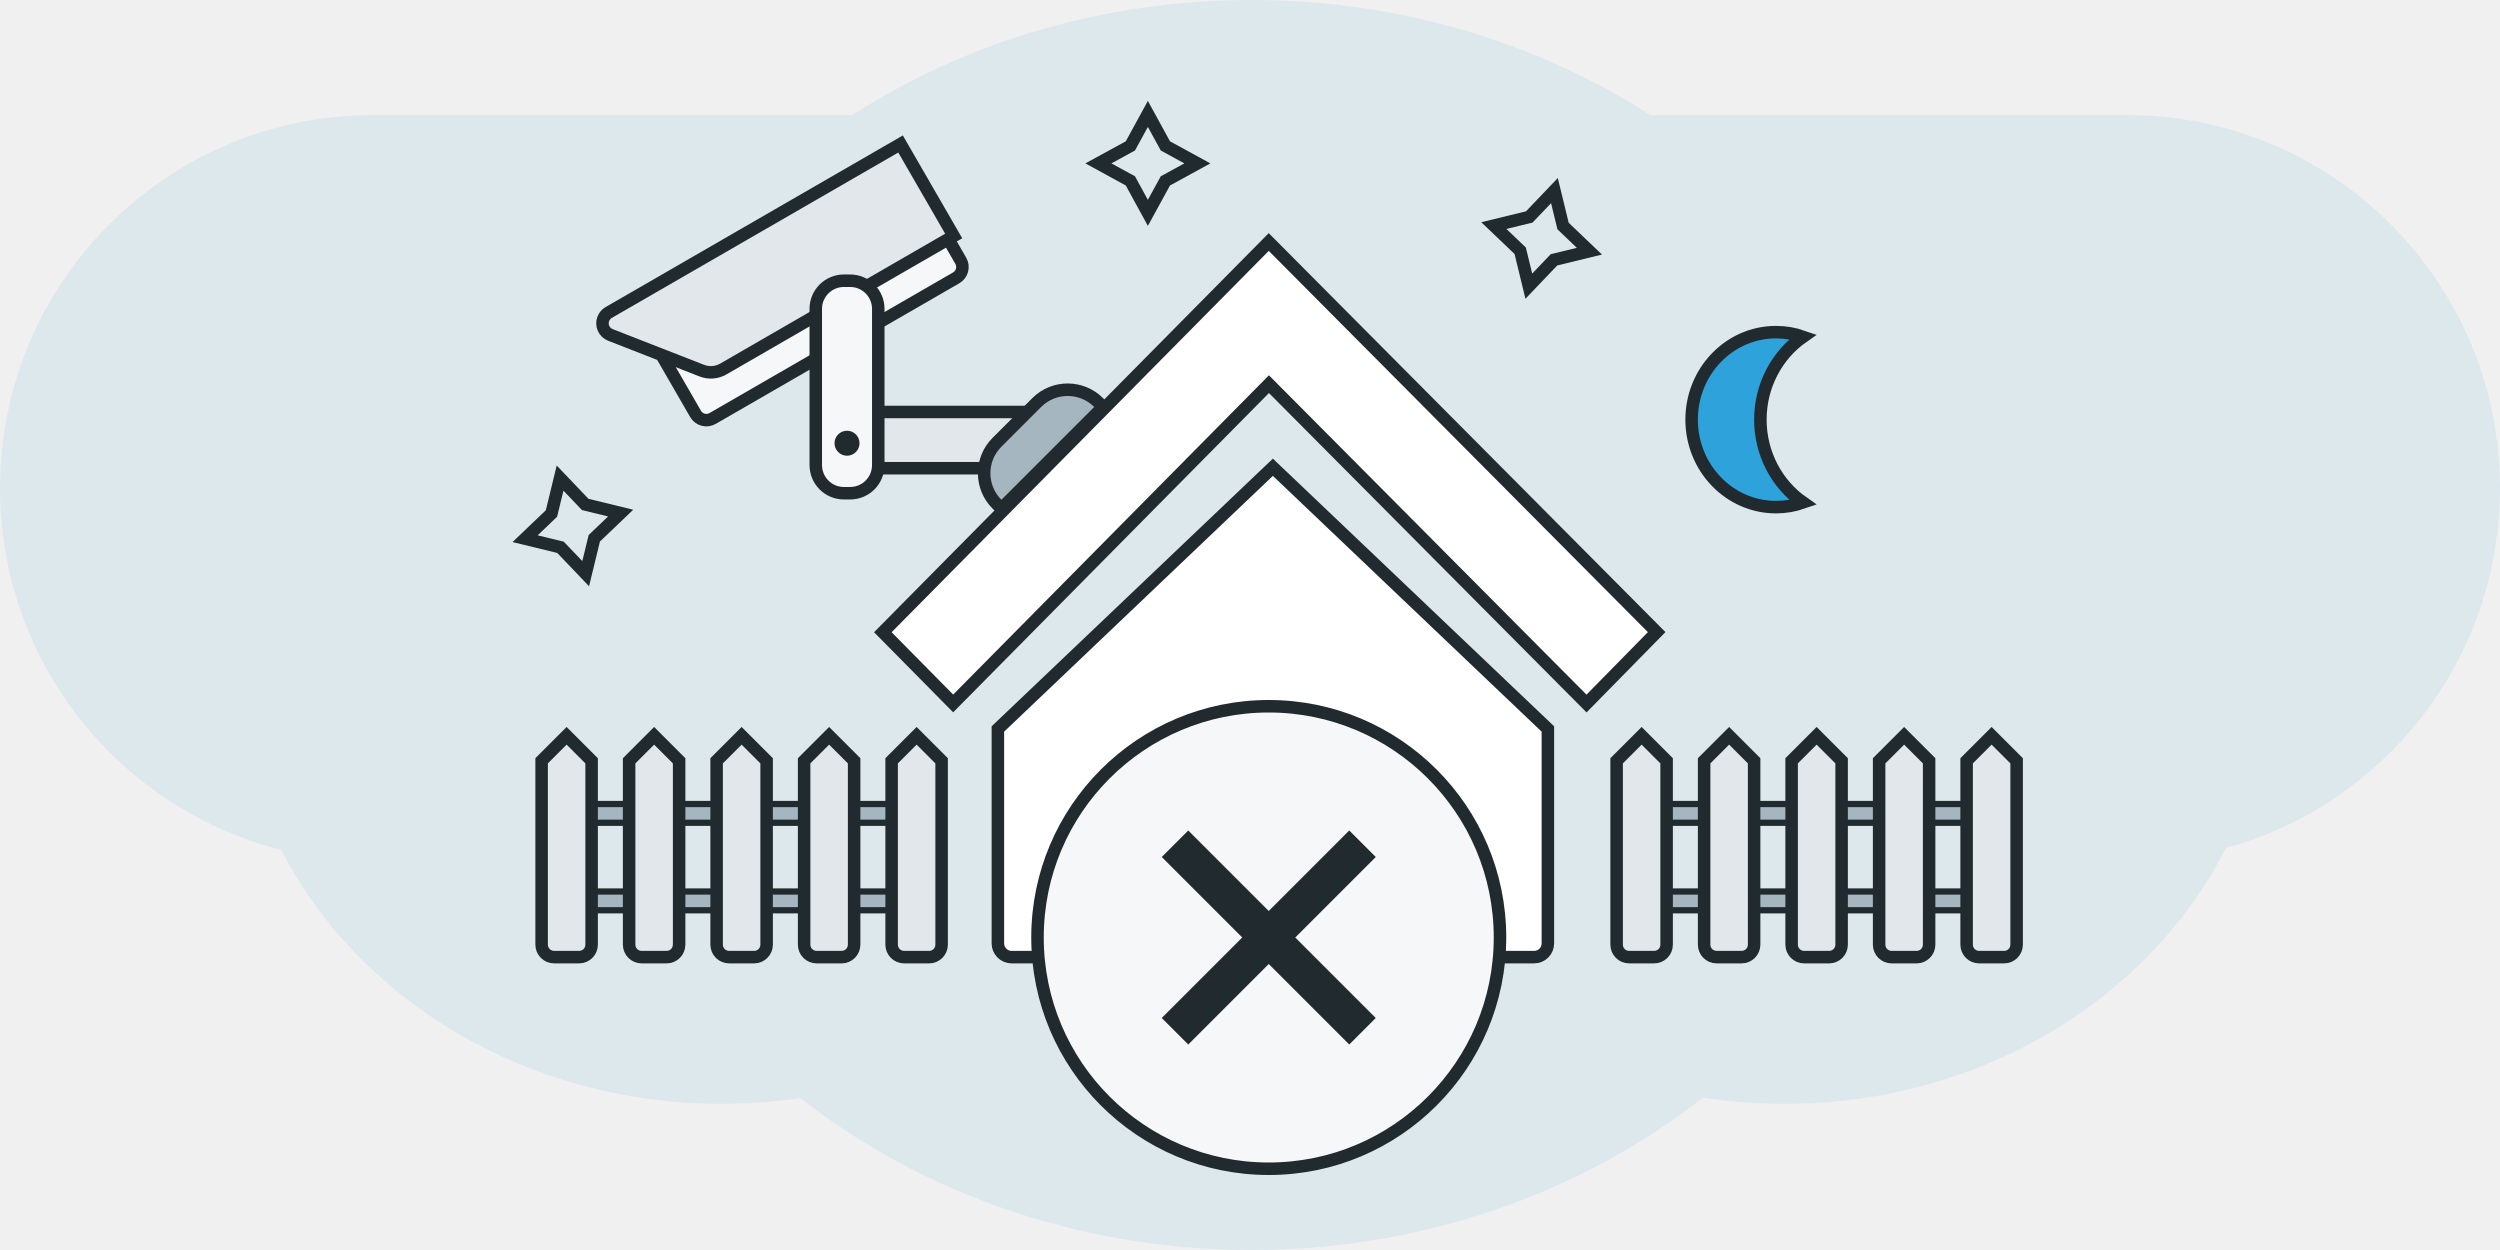
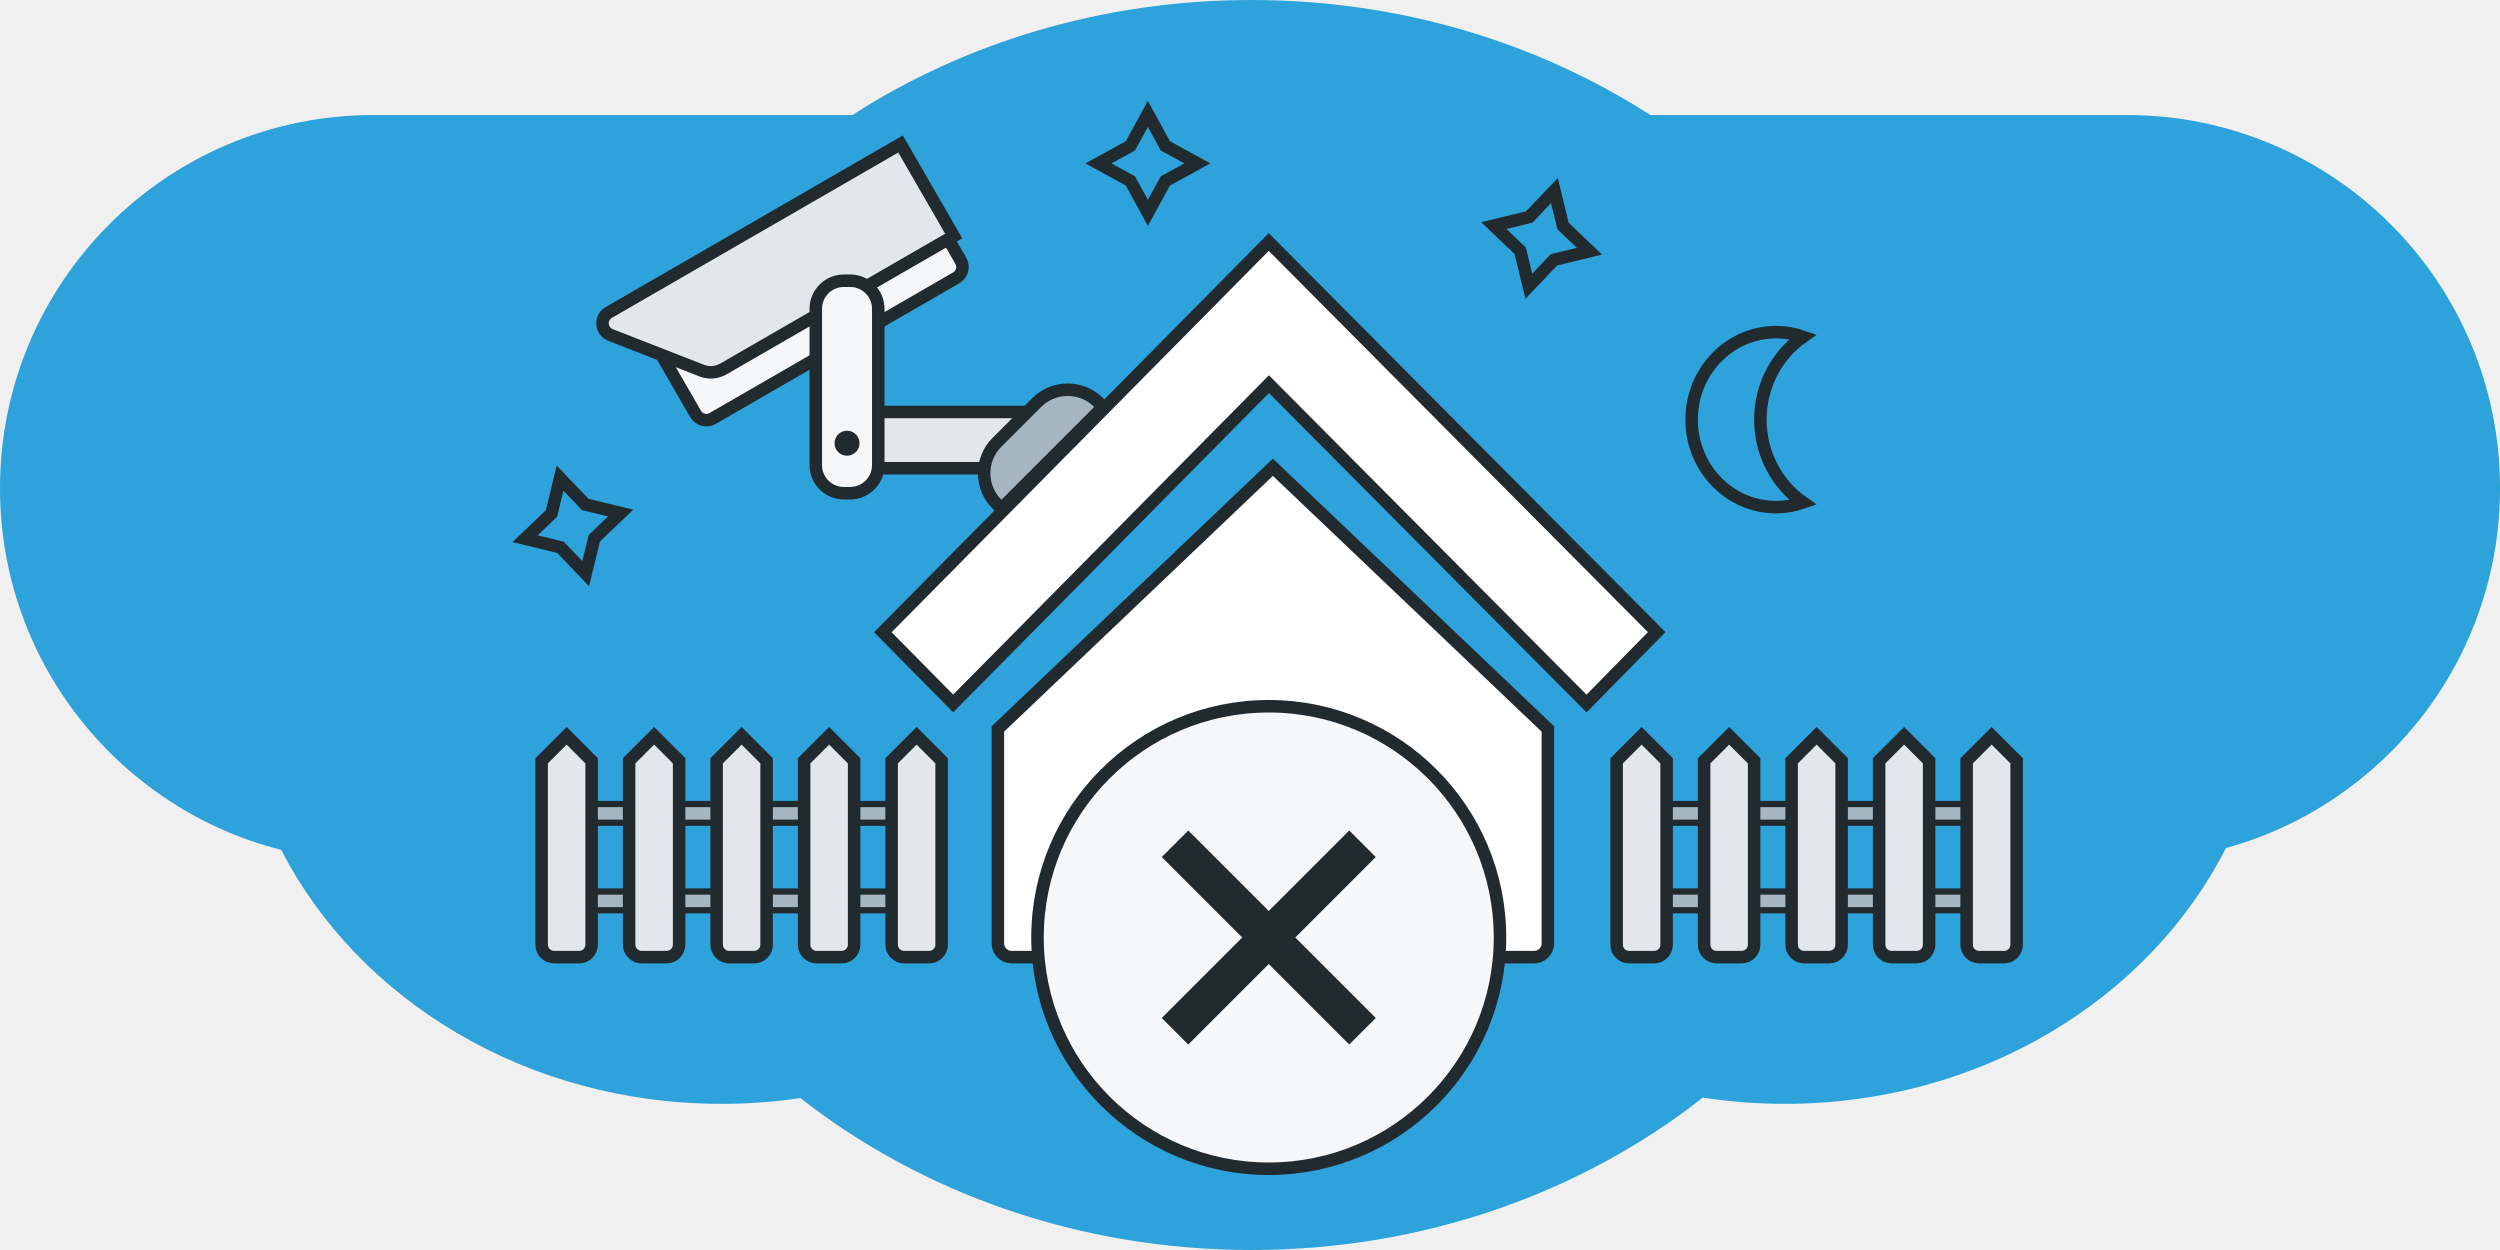
<svg xmlns="http://www.w3.org/2000/svg" viewBox="0 0 400 200" version="1.1">
  <g id="Cloud/Placeholders/Offline" stroke="none" stroke-width="1" fill="none" fill-rule="evenodd">
-     <path d="M200.211,0 C223.999,0 246.029,6.815 264.053,18.406 L340.299,18.408 C373.271,18.408 400,45.137 400,78.109 C400,105.592 381.43,128.738 356.153,135.683 C343.895,159.839 316.901,176.617 285.572,176.617 C281.1,176.617 276.717,176.275 272.452,175.619 C253.093,190.809 227.837,200 200.211,200 C172.63,200 147.411,190.839 128.061,175.692 C123.949,176.3 119.727,176.617 115.423,176.617 C84.225,176.617 57.327,159.979 44.996,135.986 C19.135,129.436 3.41650556e-15,106.007 0,78.109 C-4.03793284e-15,45.137 26.729,18.408 59.701,18.408 L136.369,18.406 C154.392,6.815 176.423,0 200.211,0 Z" id="Combined-Shape" fill="#2EA2DB" class="brand_element" opacity="0.1" />
+     <path d="M200.211,0 C223.999,0 246.029,6.815 264.053,18.406 L340.299,18.408 C373.271,18.408 400,45.137 400,78.109 C400,105.592 381.43,128.738 356.153,135.683 C343.895,159.839 316.901,176.617 285.572,176.617 C281.1,176.617 276.717,176.275 272.452,175.619 C253.093,190.809 227.837,200 200.211,200 C172.63,200 147.411,190.839 128.061,175.692 C123.949,176.3 119.727,176.617 115.423,176.617 C84.225,176.617 57.327,159.979 44.996,135.986 C19.135,129.436 3.41650556e-15,106.007 0,78.109 C-4.03793284e-15,45.137 26.729,18.408 59.701,18.408 L136.369,18.406 C154.392,6.815 176.423,0 200.211,0 Z" id="Combined-Shape" fill="#2EA2DB" class="brand_element_cloud" />
    <path d="M203.66,74.762 L247.66,116.636 L247.66,150.942 C247.66,152.157 246.675,153.142 245.46,153.142 L161.86,153.142 C160.645,153.142 159.66,152.157 159.66,150.942 L159.66,116.636 L203.66,74.762 Z M203.03,61.465 L152.507,112.551 L141.254,101.156 L202.999,38.722 L265.066,101.138 L253.844,112.565 L203.03,61.465 Z" id="Home" stroke="#212A2F" stroke-width="2" fill="#FFFFFF" />
    <circle id="Oval" stroke="#212A2F" stroke-width="2" fill="#F5F7F9" cx="203" cy="150" r="37" />
    <path d="M188,165 L218,135 M218,165 L188,135" id="Combined-Shape" stroke="#212A2F" stroke-width="6" />
    <path d="M150.16,142.642 L87.16,142.642 L87.16,145.642 L150.16,145.642 L150.16,142.642 Z M150.16,128.642 L87.16,128.642 L87.16,131.642 L150.16,131.642 L150.16,128.642 Z" id="Combined-Shape" stroke="#212A2F" fill="#A5B6C0" />
    <path d="M146.66,117.728 L150.66,121.728 L150.66,151.142 C150.66,152.247 149.765,153.142 148.66,153.142 L144.66,153.142 C143.556,153.142 142.66,152.247 142.66,151.142 L142.66,121.728 L146.66,117.728 Z M132.66,117.728 L136.66,121.728 L136.66,151.142 C136.66,152.247 135.765,153.142 134.66,153.142 L130.66,153.142 C129.556,153.142 128.66,152.247 128.66,151.142 L128.66,121.728 L132.66,117.728 Z M118.66,117.728 L122.66,121.728 L122.66,151.142 C122.66,152.247 121.765,153.142 120.66,153.142 L116.66,153.142 C115.556,153.142 114.66,152.247 114.66,151.142 L114.66,121.728 L118.66,117.728 Z M104.66,117.728 L108.66,121.728 L108.66,151.142 C108.66,152.247 107.765,153.142 106.66,153.142 L102.66,153.142 C101.556,153.142 100.66,152.247 100.66,151.142 L100.66,121.728 L104.66,117.728 Z M90.66,117.728 L94.66,121.728 L94.66,151.142 C94.66,152.247 93.765,153.142 92.66,153.142 L88.66,153.142 C87.556,153.142 86.66,152.247 86.66,151.142 L86.66,121.728 L90.66,117.728 Z" id="Combined-Shape" stroke="#212A2F" stroke-width="2" fill="#E1E7EA" />
    <path d="M322.16,142.642 L259.16,142.642 L259.16,145.642 L322.16,145.642 L322.16,142.642 Z M322.16,128.642 L259.16,128.642 L259.16,131.642 L322.16,131.642 L322.16,128.642 Z" id="Combined-Shape" stroke="#212A2F" fill="#A5B6C0" />
    <path d="M318.66,117.728 L322.66,121.728 L322.66,151.142 C322.66,152.247 321.765,153.142 320.66,153.142 L316.66,153.142 C315.556,153.142 314.66,152.247 314.66,151.142 L314.66,121.728 L318.66,117.728 Z M304.66,117.728 L308.66,121.728 L308.66,151.142 C308.66,152.247 307.765,153.142 306.66,153.142 L302.66,153.142 C301.556,153.142 300.66,152.247 300.66,151.142 L300.66,121.728 L304.66,117.728 Z M290.66,117.728 L294.66,121.728 L294.66,151.142 C294.66,152.247 293.765,153.142 292.66,153.142 L288.66,153.142 C287.556,153.142 286.66,152.247 286.66,151.142 L286.66,121.728 L290.66,117.728 Z M276.66,117.728 L280.66,121.728 L280.66,151.142 C280.66,152.247 279.765,153.142 278.66,153.142 L274.66,153.142 C273.556,153.142 272.66,152.247 272.66,151.142 L272.66,121.728 L276.66,117.728 Z M262.66,117.728 L266.66,121.728 L266.66,151.142 C266.66,152.247 265.765,153.142 264.66,153.142 L260.66,153.142 C259.556,153.142 258.66,152.247 258.66,151.142 L258.66,121.728 L262.66,117.728 Z" id="Combined-Shape" stroke="#212A2F" stroke-width="2" fill="#E1E7EA" />
    <path d="M271.832,53.877 C276.039,56.809 278.661,61.736 278.661,67.142 C278.661,72.548 276.039,77.475 271.832,80.407 C273.211,80.891 274.668,81.142 276.161,81.142 C283.609,81.142 289.661,74.882 289.661,67.142 C289.661,59.403 283.609,53.142 276.161,53.142 C274.668,53.142 273.211,53.393 271.832,53.877 Z" id="Combined-Shape" stroke="#212A2F" stroke-width="2" fill="#2EA2DB" class="brand_element" transform="translate(280.1605, 67.14214) scale(-1, 1) translate(-280.1605, -67.14214) " />
    <rect id="Rectangle-2" stroke="#212A2F" stroke-width="2" fill="#F5F7F9" transform="translate(129.0069, 47.91108) rotate(-30) translate(-129.0069, -47.91108) " x="104.507" y="38.911" width="49" height="18" rx="2" />
    <path d="M98.239,36.148 L152.159,36.148 L152.159,53.148 L109.601,53.148 C108.386,53.148 107.236,52.596 106.477,51.647 L96.678,39.397 C95.988,38.535 96.128,37.276 96.99,36.586 C97.345,36.302 97.785,36.148 98.239,36.148 Z" id="Rectangle" stroke="#212A2F" stroke-width="2" fill="#E1E7EA" transform="translate(123.6588, 44.64794) rotate(-30) translate(-123.6588, -44.64794) " />
    <rect id="Rectangle" stroke="#212A2F" stroke-width="2" fill="#E1E7EA" x="132.524" y="65.916" width="33" height="9" />
    <rect id="Rectangle" stroke="#212A2F" stroke-width="2" fill="#F5F7F9" x="130.524" y="44.916" width="10" height="34" rx="4.5" />
    <path d="M169.524,58.916 L169.524,81.916 L168.524,81.916 C164.658,81.916 161.524,78.782 161.524,74.916 L161.524,65.916 C161.524,62.05 164.658,58.916 168.524,58.916 L169.524,58.916 Z" id="Rectangle" stroke="#212A2F" stroke-width="2" fill="#A5B6C0" transform="translate(165.5239, 70.41615) rotate(-315) translate(-165.5239, -70.41615) " />
    <circle id="Oval" fill="#212A2F" cx="135.524" cy="70.916" r="2" />
    <path d="M89.072,74.483 L94.16,79.812 L101.32,81.554 L95.99,86.642 L94.248,93.801 L89.16,88.472 L82.001,86.73 L87.33,81.642 L89.072,74.483 Z M90.151,78.509 L89.135,82.684 L86.027,85.652 L90.202,86.667 L93.17,89.775 L94.186,85.6 L97.293,82.633 L93.118,81.617 L90.151,78.509 Z M249.248,28.483 L250.99,35.642 L256.32,40.73 L249.16,42.472 L244.072,47.801 L242.33,40.642 L237.001,35.554 L244.16,33.812 L249.248,28.483 Z M248.17,32.509 L245.202,35.617 L241.027,36.633 L244.135,39.6 L245.151,43.775 L248.118,40.667 L252.293,39.652 L249.186,36.684 L248.17,32.509 Z M183.66,16.142 L187.196,22.607 L193.66,26.142 L187.196,29.678 L183.66,36.142 L180.125,29.678 L173.66,26.142 L180.125,22.607 L183.66,16.142 Z M183.66,20.31 L181.598,24.08 L177.828,26.142 L181.598,28.204 L183.66,31.974 L185.722,28.204 L189.492,26.142 L185.722,24.08 L183.66,20.31 Z" id="Combined-Shape" fill="#212A2F" fill-rule="nonzero" />
  </g>
</svg>
